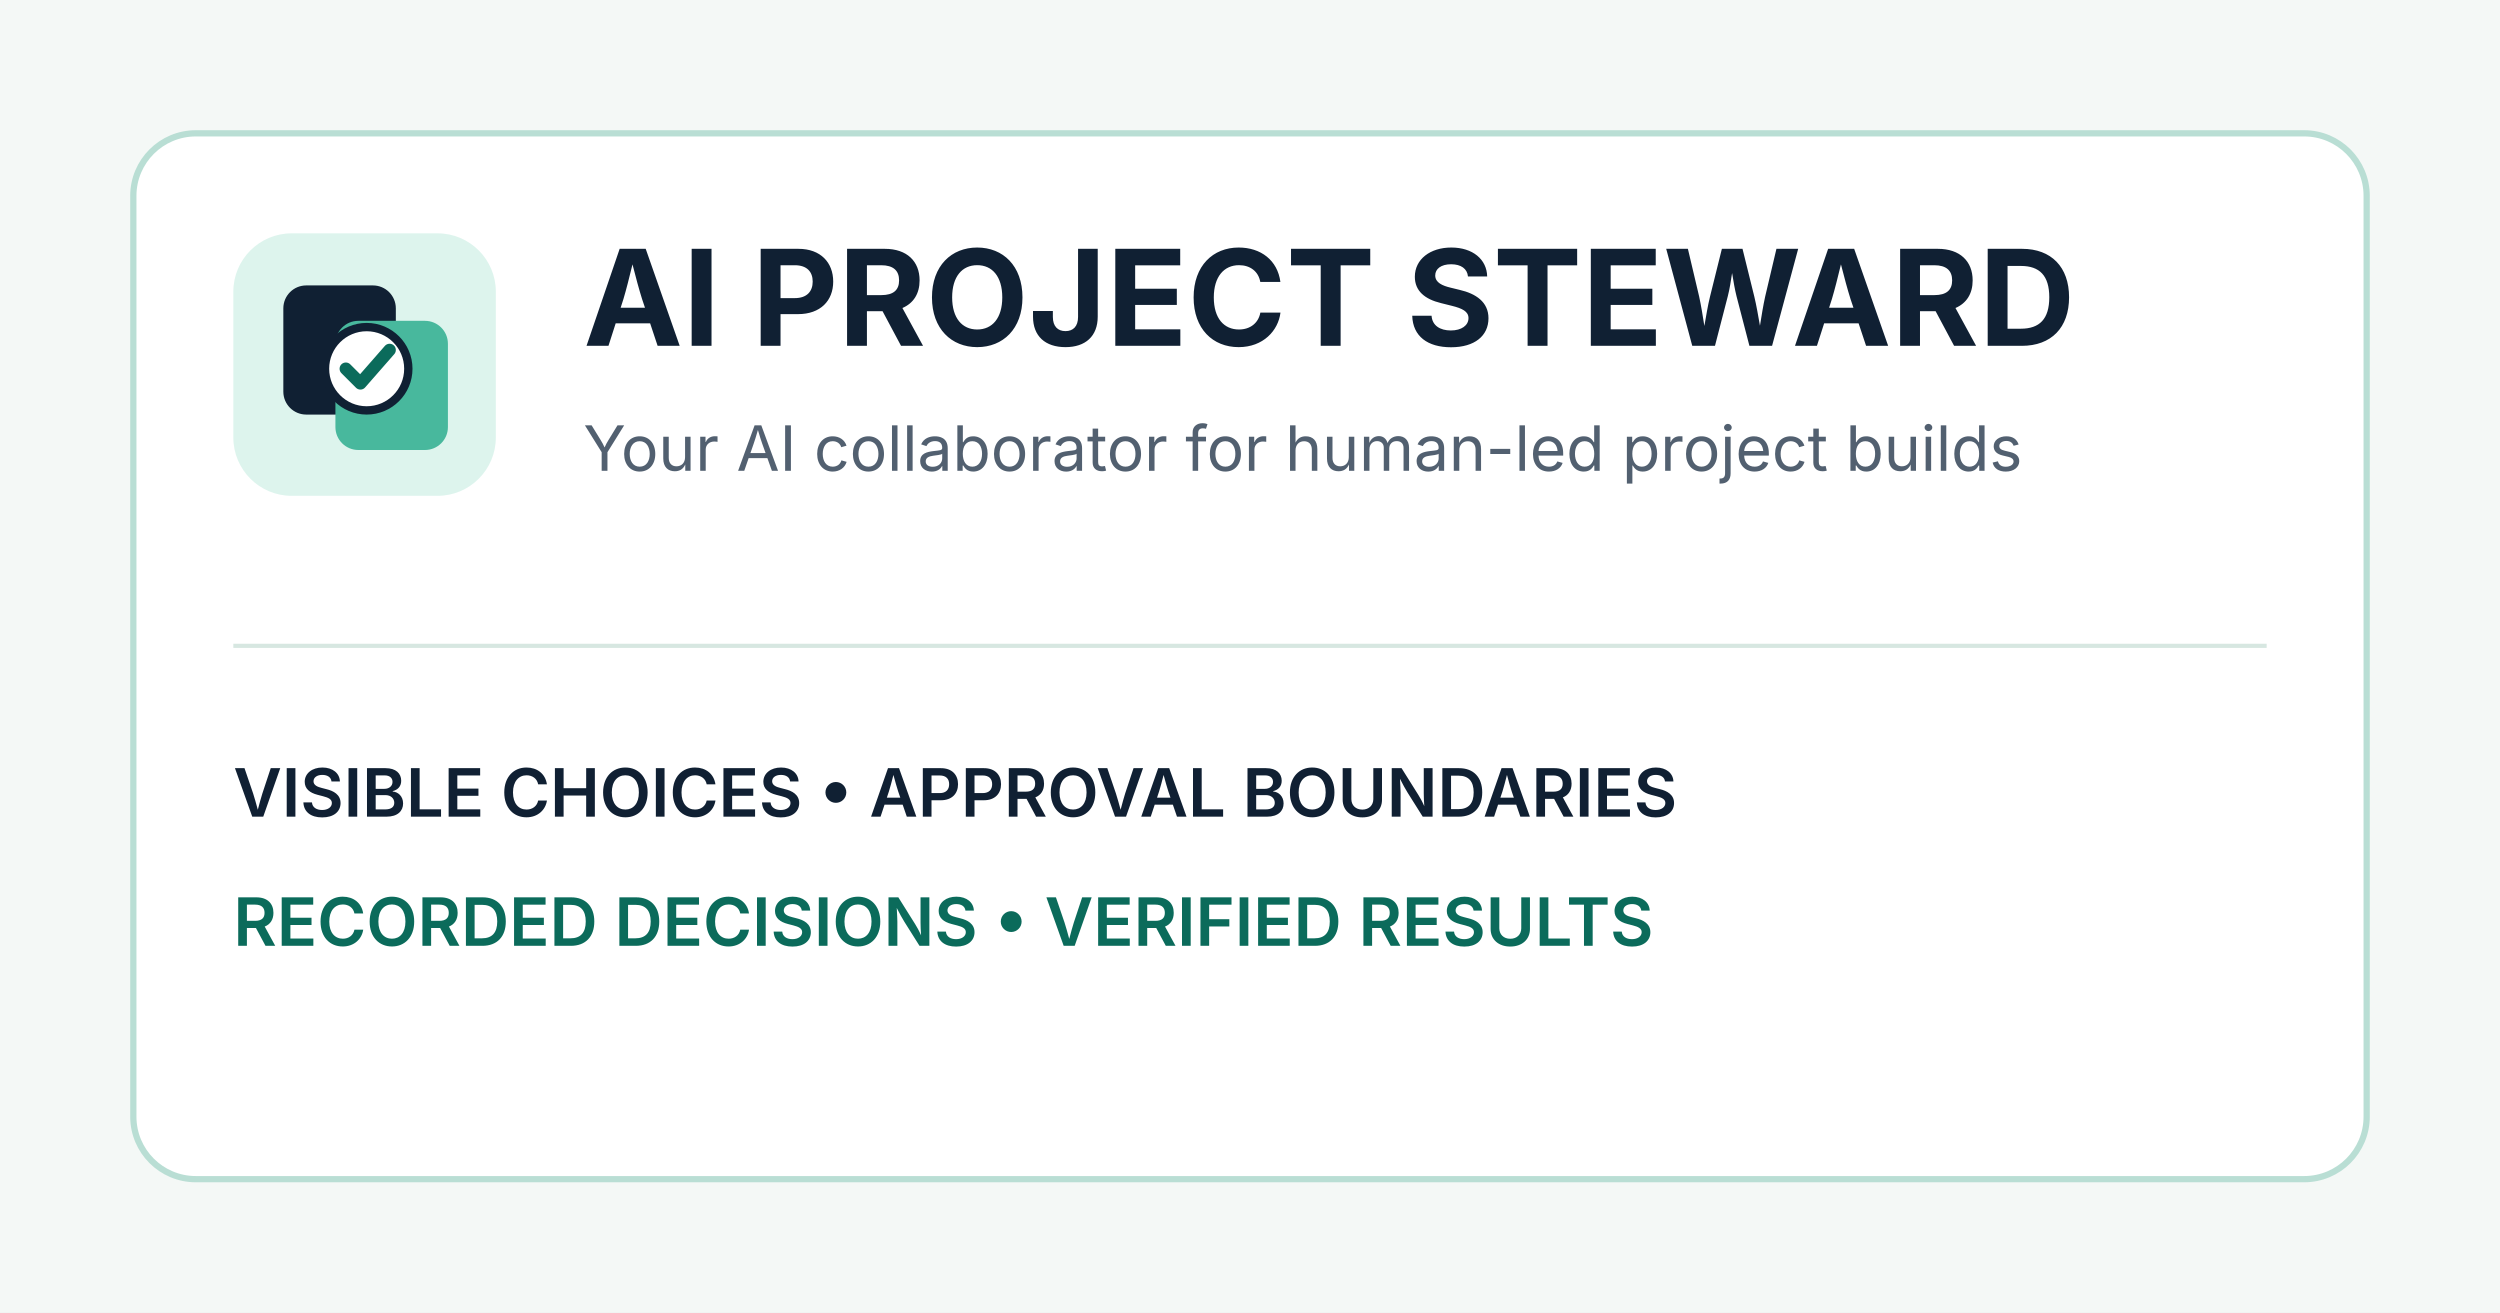
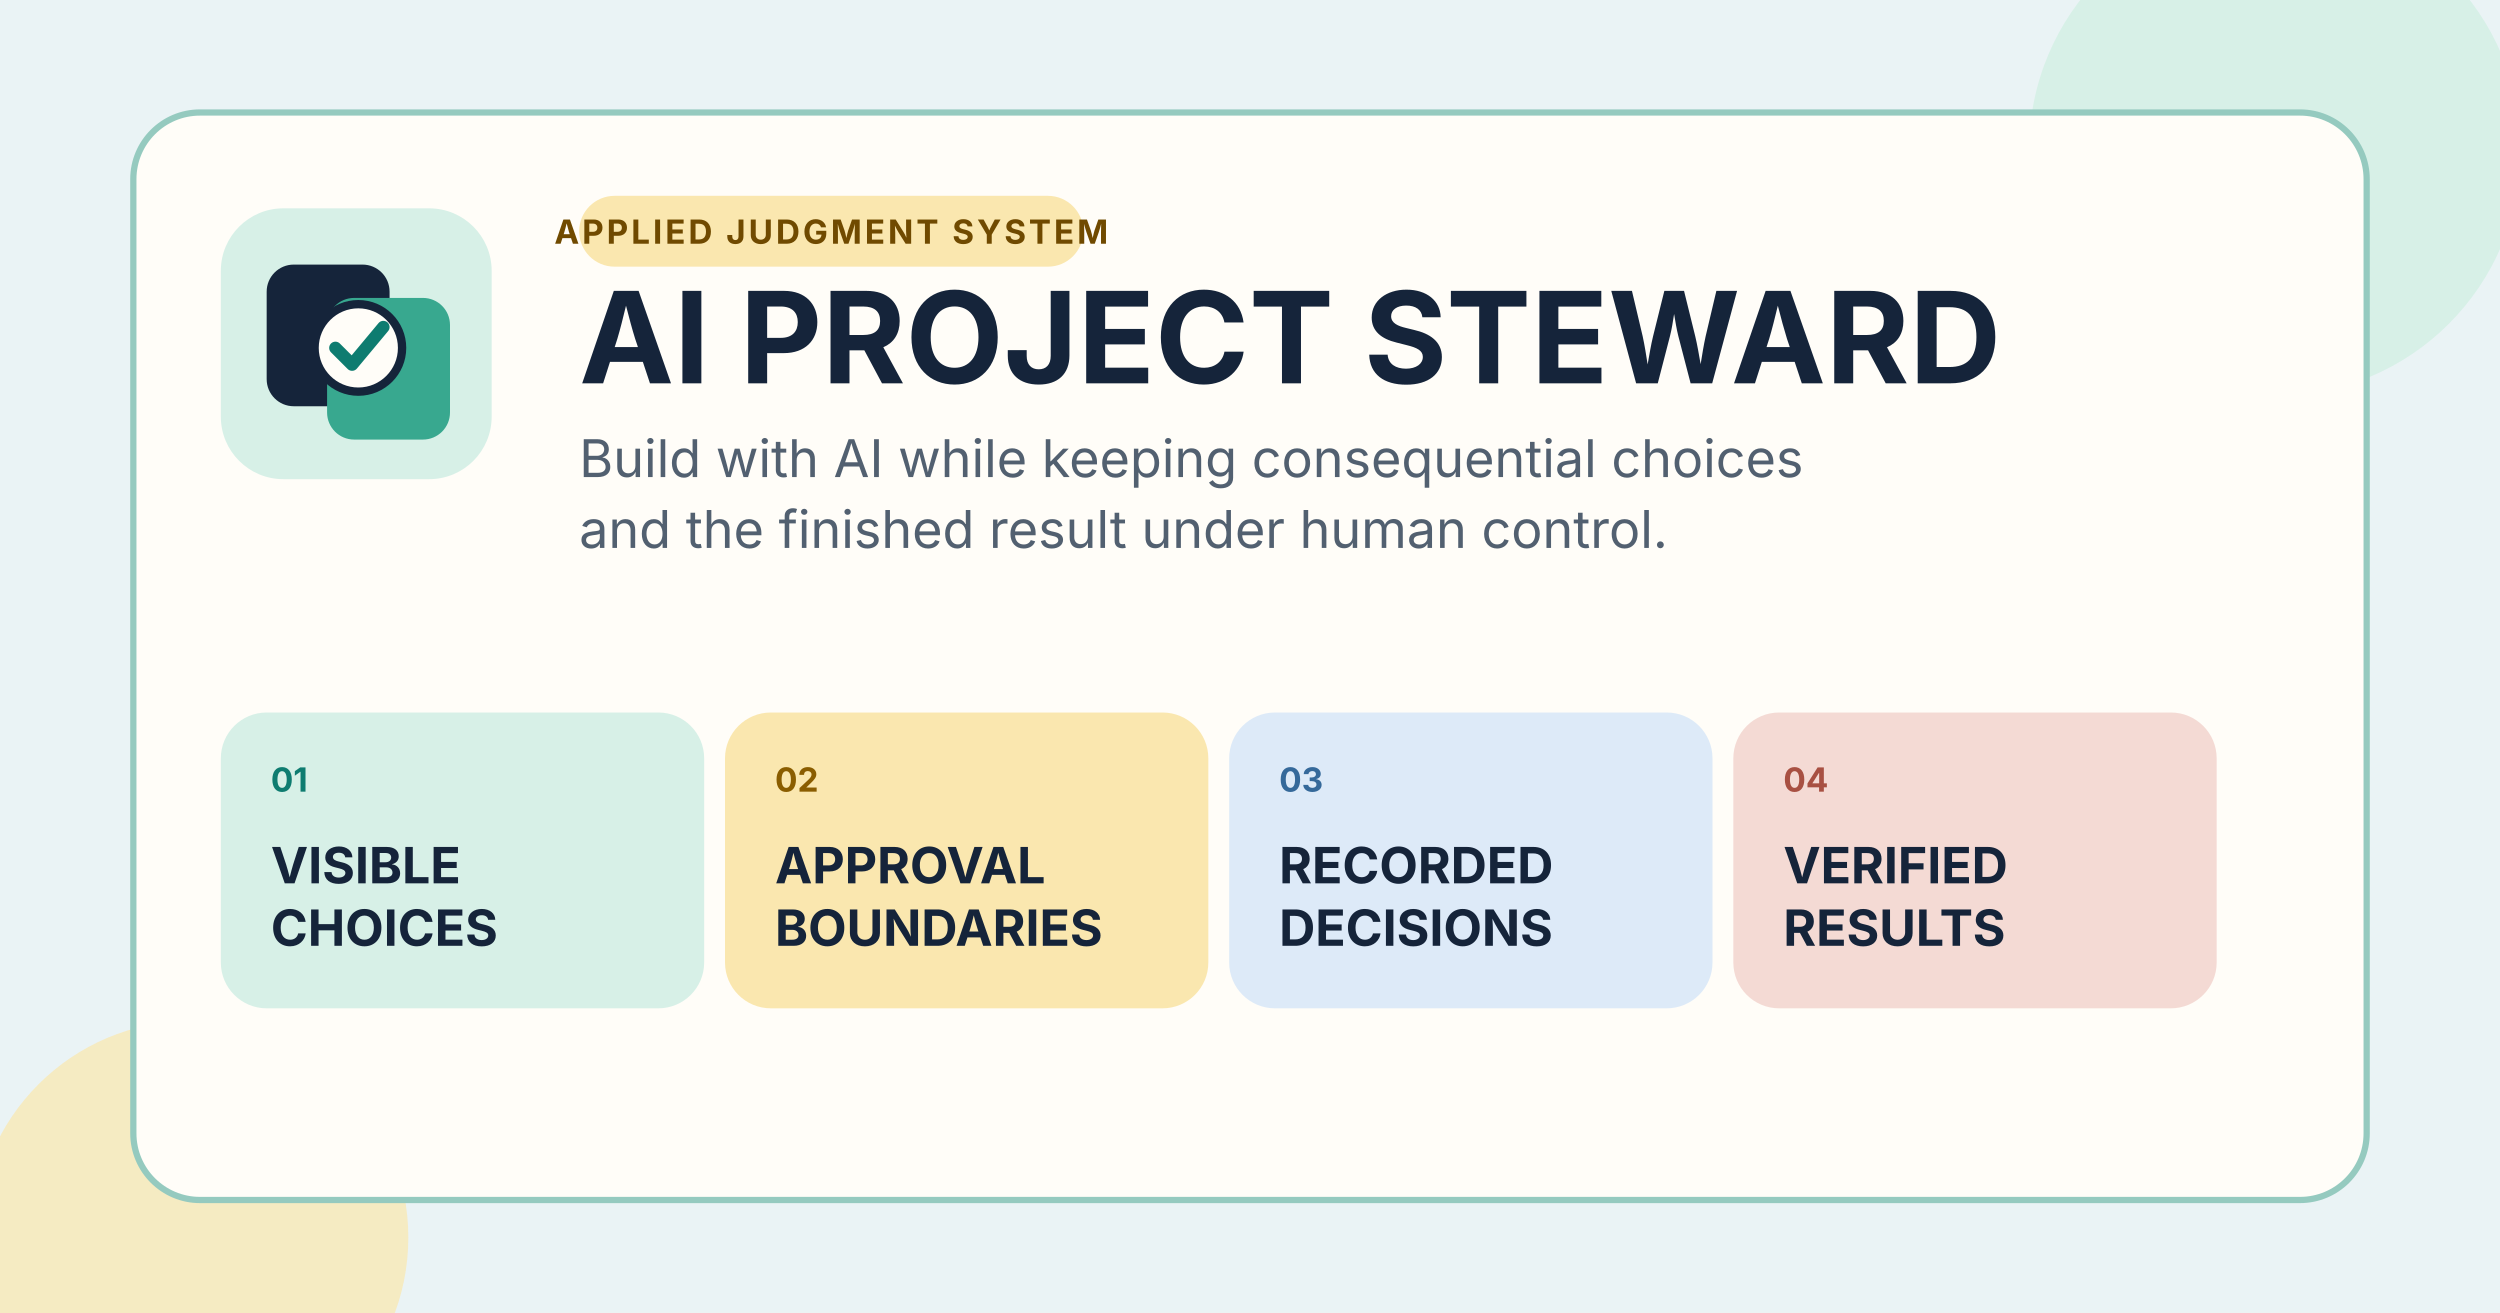
<svg xmlns="http://www.w3.org/2000/svg" width="1200" height="630" viewBox="0 0 1200 630" role="img" aria-labelledby="title desc">
-   <rect width="1200" height="630" fill="#F4F8F6" />
-   <rect x="64" y="64" width="1072" height="502" rx="30" fill="#FFFFFF" stroke="#B9DED4" stroke-width="3" />
-   <g transform="translate(112 112)">
-     <rect width="126" height="126" rx="28" fill="#DDF4ED" />
-     <rect x="24" y="25" width="54" height="62" rx="11" fill="#102033" />
-     <rect x="49" y="42" width="54" height="62" rx="11" fill="#48B89D" />
-     <circle cx="64" cy="65" r="20" fill="#FFFFFF" stroke="#102033" stroke-width="4" />
-     <path d="M54 65l7 7 14-16" fill="none" stroke="#0B6B5B" stroke-width="6" stroke-linecap="round" stroke-linejoin="round" />
+   <rect width="1200" height="630" fill="#EAF3F5" />
+   <circle cx="1092" cy="72" r="118" fill="#D7F0E7" />
+   <circle cx="92" cy="594" r="104" fill="#FAE7AF" opacity="0.72" />
+   <rect x="64" y="54" width="1072" height="522" rx="32" fill="#FFFDF8" stroke="#95CABF" stroke-width="3" />
+   <g transform="translate(106 100)">
+     <rect width="130" height="130" rx="30" fill="#D7F0E7" />
+     <rect x="22" y="27" width="59" height="68" rx="13" fill="#15243A" />
+     <rect x="51" y="43" width="59" height="68" rx="13" fill="#38A88F" />
+     <circle cx="66" cy="67" r="21" fill="#FFFDF8" stroke="#15243A" stroke-width="4" />
+     <path d="M55 67l8 8 15-18" fill="none" stroke="#0E7C70" stroke-width="6" stroke-linecap="round" stroke-linejoin="round" />
  </g>
-   <text x="280" y="166" fill="#102033" font-family="Inter, Arial, sans-serif" font-size="64" font-weight="700">AI PROJECT STEWARD</text>
-   <text x="280" y="226" fill="#526070" font-family="Inter, Arial, sans-serif" font-size="30">Your AI collaborator for human-led project builds</text>
-   <line x1="112" y1="310" x2="1088" y2="310" stroke="#D7E7E1" stroke-width="2" />
-   <text x="112" y="392" fill="#102033" font-family="Inter, Arial, sans-serif" font-size="32" font-weight="600">VISIBLE CHOICES  •  APPROVAL BOUNDARIES</text>
-   <text x="112" y="454" fill="#0B6B5B" font-family="Inter, Arial, sans-serif" font-size="32" font-weight="600">RECORDED DECISIONS  •  VERIFIED RESULTS</text>
+   <rect x="278" y="94" width="242" height="34" rx="17" fill="#FAE7AF" />
+   <text x="399" y="117" fill="#704A00" font-family="Inter, Arial, sans-serif" font-size="16" font-weight="700" text-anchor="middle" letter-spacing="1.4">APPLIED JUDGMENT SYSTEM</text>
+   <text x="278" y="184" fill="#15243A" font-family="Inter, Arial, sans-serif" font-size="61" font-weight="750">AI PROJECT STEWARD</text>
+   <text x="278" y="229" fill="#526070" font-family="Inter, Arial, sans-serif" font-size="25">Build with AI while keeping consequential choices</text>
+   <text x="278" y="263" fill="#526070" font-family="Inter, Arial, sans-serif" font-size="25">and the finished result under human control.</text>
+   <g transform="translate(106 342)">
+     <rect width="232" height="142" rx="22" fill="#D7F0E7" />
+     <text x="24" y="38" fill="#0E7C70" font-family="Inter, Arial, sans-serif" font-size="16" font-weight="700">01</text>
+     <text x="24" y="82" fill="#15243A" font-family="Inter, Arial, sans-serif" font-size="24" font-weight="700">VISIBLE</text>
+     <text x="24" y="112" fill="#15243A" font-family="Inter, Arial, sans-serif" font-size="24" font-weight="700">CHOICES</text>
+   </g>
+   <g transform="translate(348 342)">
+     <rect width="232" height="142" rx="22" fill="#FAE7AF" />
+     <text x="24" y="38" fill="#8A5D00" font-family="Inter, Arial, sans-serif" font-size="16" font-weight="700">02</text>
+     <text x="24" y="82" fill="#15243A" font-family="Inter, Arial, sans-serif" font-size="24" font-weight="700">APPROVAL</text>
+     <text x="24" y="112" fill="#15243A" font-family="Inter, Arial, sans-serif" font-size="24" font-weight="700">BOUNDARIES</text>
+   </g>
+   <g transform="translate(590 342)">
+     <rect width="232" height="142" rx="22" fill="#DDEAF8" />
+     <text x="24" y="38" fill="#35699A" font-family="Inter, Arial, sans-serif" font-size="16" font-weight="700">03</text>
+     <text x="24" y="82" fill="#15243A" font-family="Inter, Arial, sans-serif" font-size="24" font-weight="700">RECORDED</text>
+     <text x="24" y="112" fill="#15243A" font-family="Inter, Arial, sans-serif" font-size="24" font-weight="700">DECISIONS</text>
+   </g>
+   <g transform="translate(832 342)">
+     <rect width="232" height="142" rx="22" fill="#F4DAD4" />
+     <text x="24" y="38" fill="#A85042" font-family="Inter, Arial, sans-serif" font-size="16" font-weight="700">04</text>
+     <text x="24" y="82" fill="#15243A" font-family="Inter, Arial, sans-serif" font-size="24" font-weight="700">VERIFIED</text>
+     <text x="24" y="112" fill="#15243A" font-family="Inter, Arial, sans-serif" font-size="24" font-weight="700">RESULTS</text>
+   </g>
</svg>
